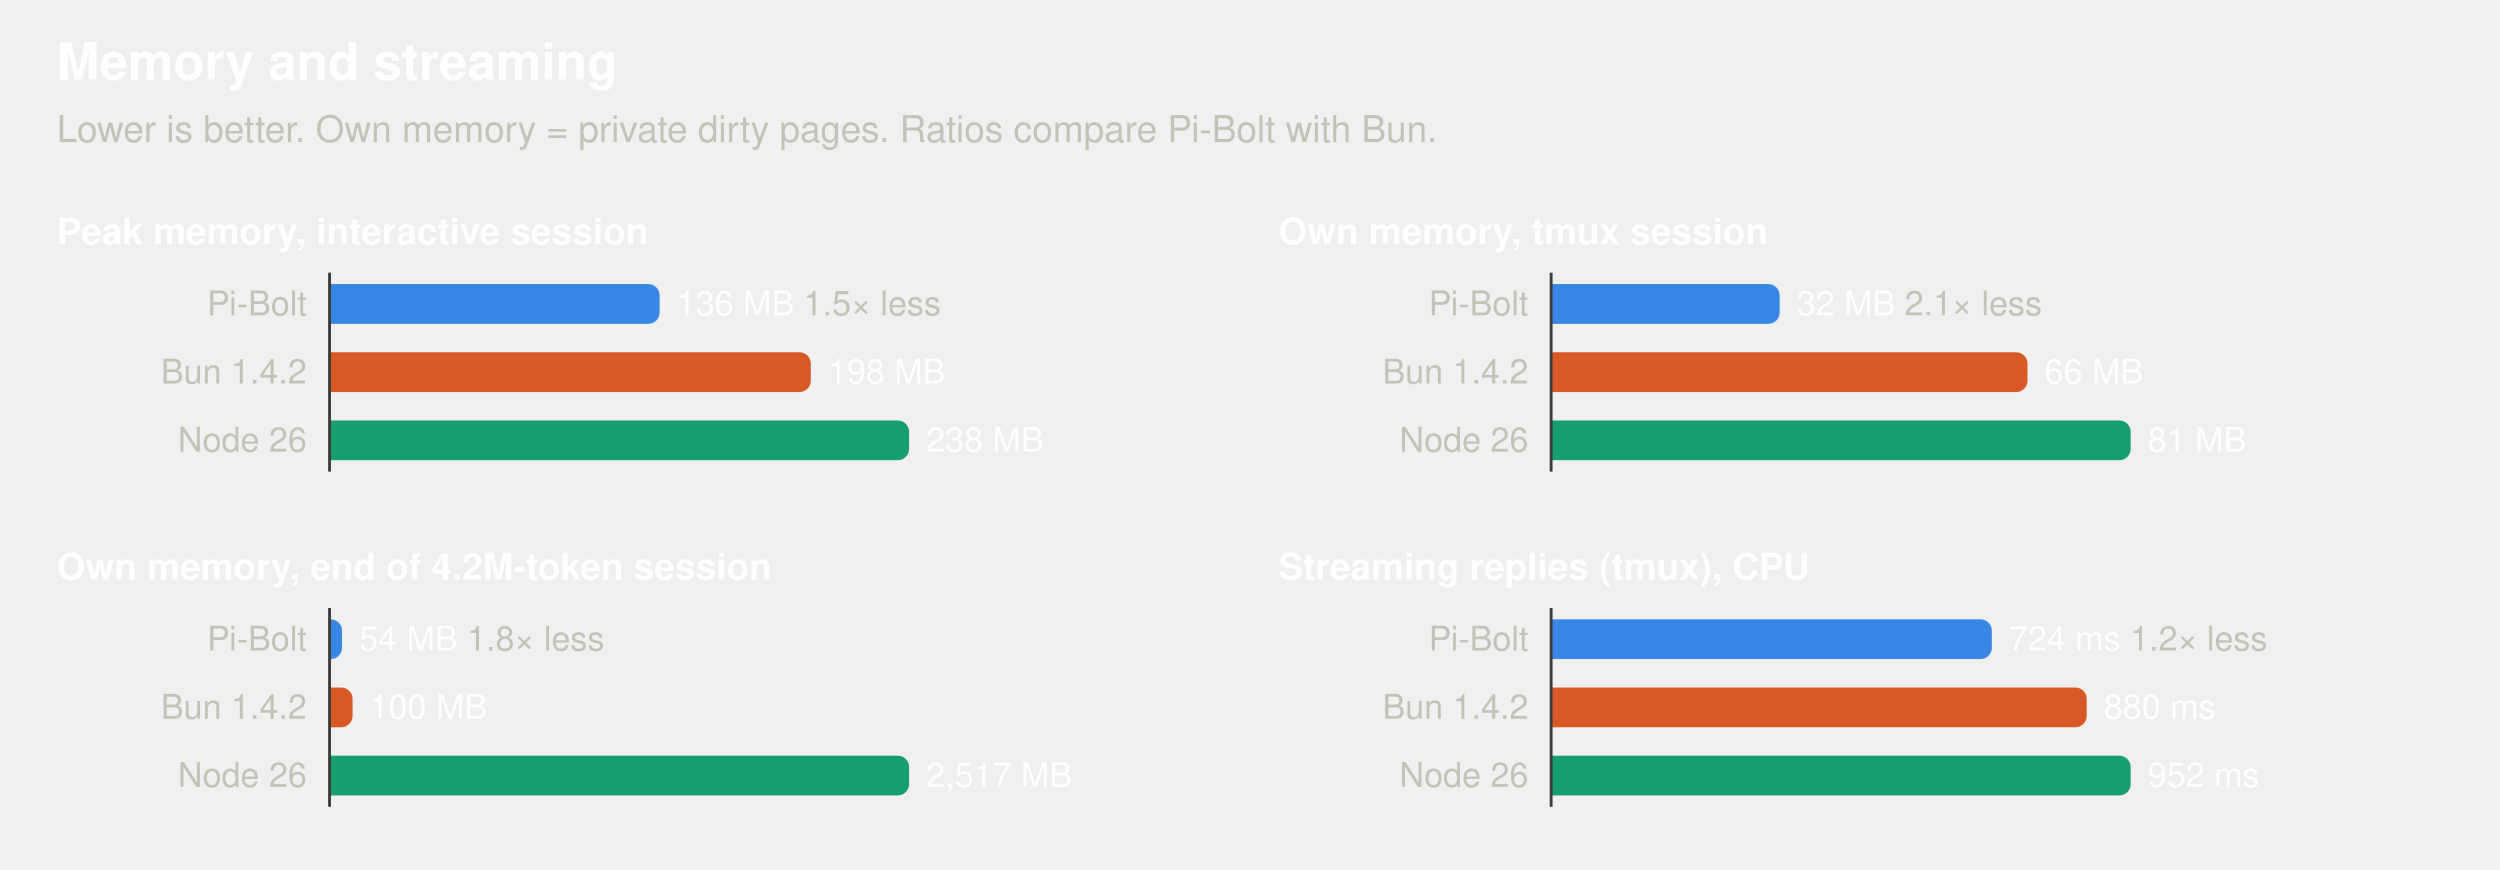
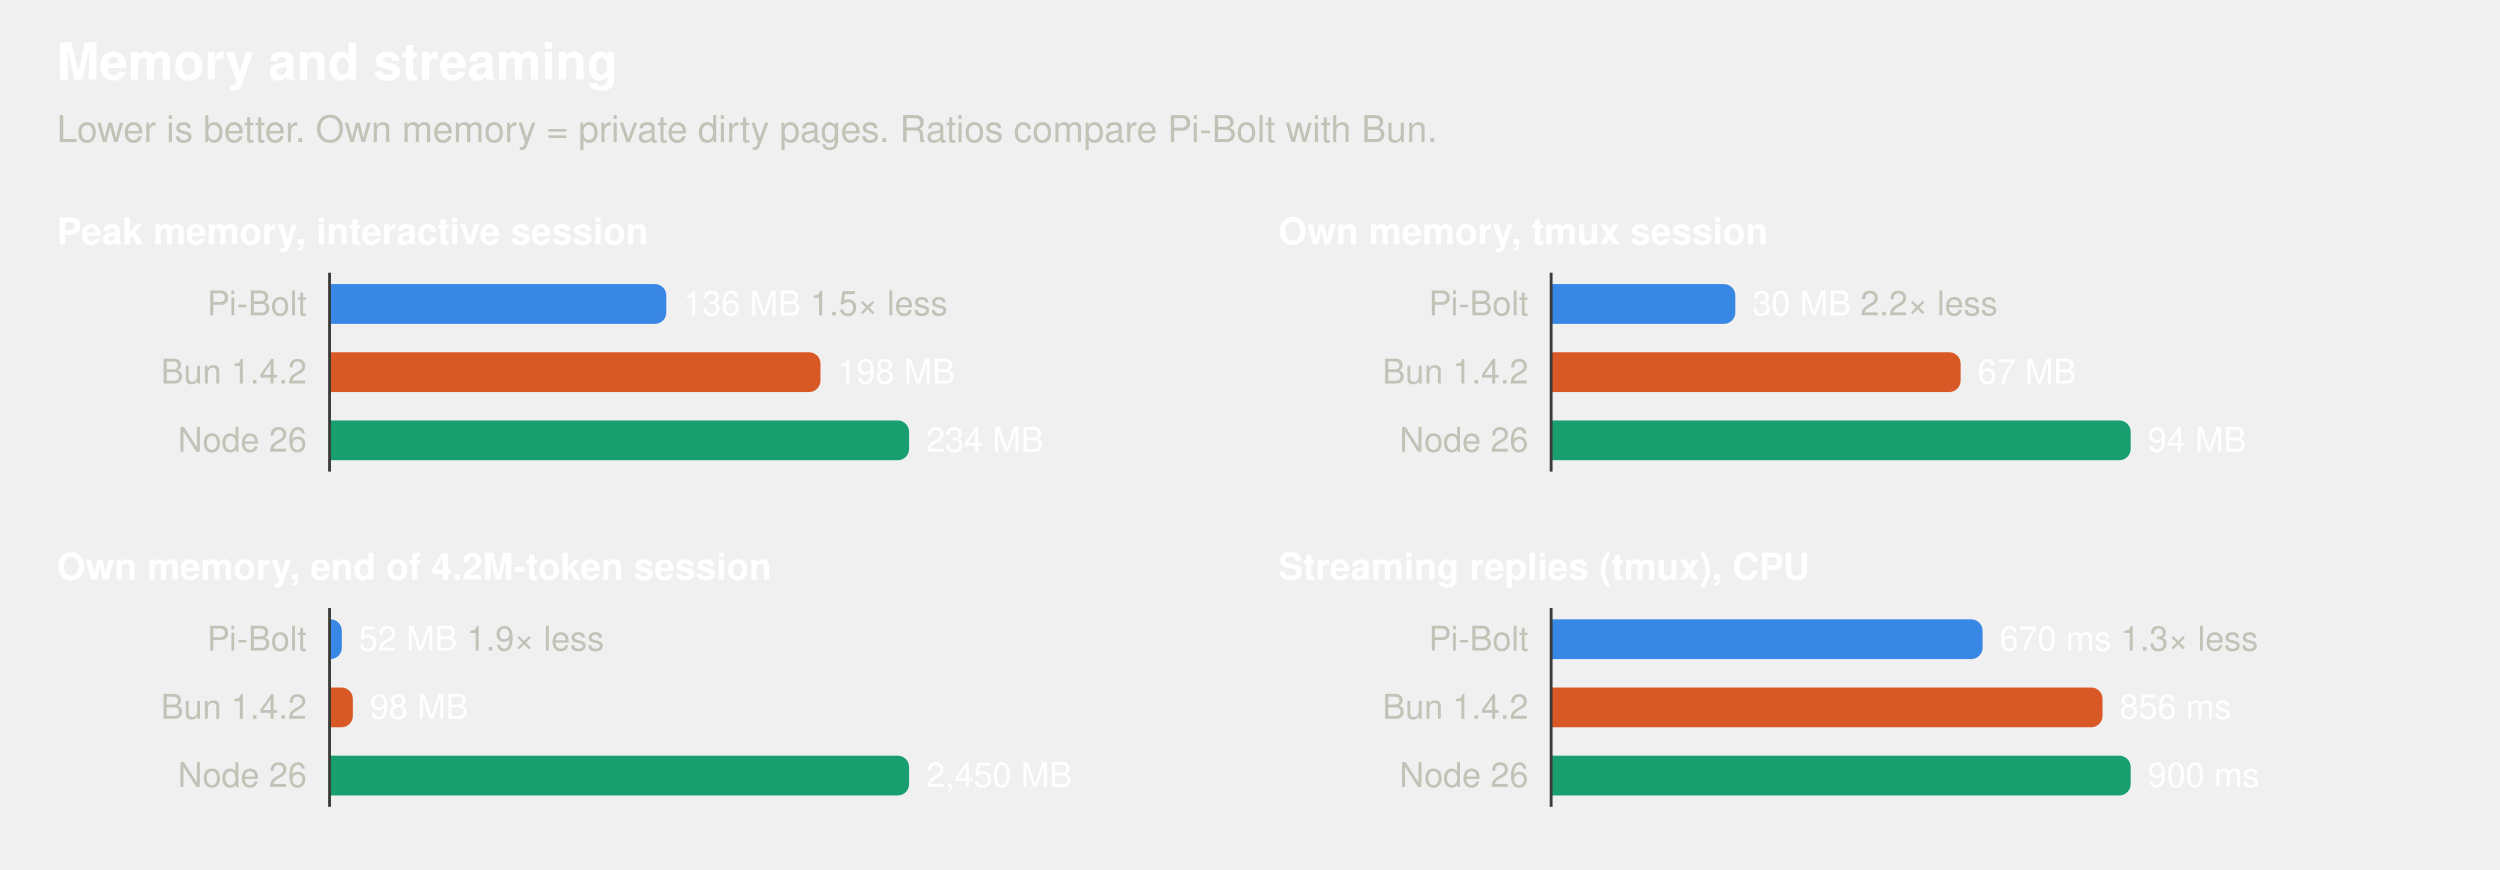
<svg xmlns="http://www.w3.org/2000/svg" width="880" height="306" viewBox="0 0 880 306" role="img" aria-label="Memory and streaming: Lower is better. Own memory = private dirty pages. Ratios compare Pi-Bolt with Bun.">
  <style>text{font-family:-apple-system, BlinkMacSystemFont, 'Segoe UI', Helvetica, Arial, sans-serif;font-variant-numeric:tabular-nums}</style>
  <text x="20" y="28" font-size="18" font-weight="600" fill="#ffffff">Memory and streaming</text>
  <text x="20" y="50" font-size="13" fill="#c3c2b7">Lower is better. Own memory = private dirty pages. Ratios compare Pi-Bolt with Bun.</text>
  <text x="20" y="86" font-size="13" font-weight="600" fill="#ffffff">Peak memory, interactive session</text>
  <text x="108" y="111" font-size="12" text-anchor="end" fill="#c3c2b7">Pi-Bolt</text>
-   <path d="M116,100 h112.19 a4,4 0 0 1 4,4 v6 a4,4 0 0 1 -4,4 h-112.19 z" fill="#3987e5" />
-   <text x="238.19" y="111" font-size="12" fill="#ffffff">136 MB <tspan fill="#c3c2b7">1.5× less</tspan>
+   <path d="M116,100 h114.536 a4,4 0 0 1 4,4 v6 a4,4 0 0 1 -4,4 h-114.536 z" fill="#3987e5" />
+   <text x="240.536" y="111" font-size="12" fill="#ffffff">136 MB <tspan fill="#c3c2b7">1.5× less</tspan>
  </text>
  <text x="108" y="135" font-size="12" text-anchor="end" fill="#c3c2b7">Bun 1.4.2</text>
-   <path d="M116,124 h165.405 a4,4 0 0 1 4,4 v6 a4,4 0 0 1 -4,4 h-165.405 z" fill="#d95926" />
-   <text x="291.405" y="135" font-size="12" fill="#ffffff">198 MB</text>
+   <path d="M116,124 h168.807 a4,4 0 0 1 4,4 v6 a4,4 0 0 1 -4,4 h-168.807 z" fill="#d95926" />
+   <text x="294.807" y="135" font-size="12" fill="#ffffff">198 MB</text>
  <text x="108" y="159" font-size="12" text-anchor="end" fill="#c3c2b7">Node 26</text>
  <path d="M116,148 h200.0 a4,4 0 0 1 4,4 v6 a4,4 0 0 1 -4,4 h-200.0 z" fill="#199e70" />
-   <text x="326.0" y="159" font-size="12" fill="#ffffff">238 MB</text>
+   <text x="326.0" y="159" font-size="12" fill="#ffffff">234 MB</text>
  <line x1="116" y1="96" x2="116" y2="166" stroke="#3a3a37" />
  <text x="450" y="86" font-size="13" font-weight="600" fill="#ffffff">Own memory, tmux session</text>
  <text x="538" y="111" font-size="12" text-anchor="end" fill="#c3c2b7">Pi-Bolt</text>
-   <path d="M546,100 h76.44 a4,4 0 0 1 4,4 v6 a4,4 0 0 1 -4,4 h-76.44 z" fill="#3987e5" />
-   <text x="632.44" y="111" font-size="12" fill="#ffffff">32 MB <tspan fill="#c3c2b7">2.1× less</tspan>
+   <path d="M546,100 h60.831 a4,4 0 0 1 4,4 v6 a4,4 0 0 1 -4,4 h-60.831 z" fill="#3987e5" />
+   <text x="616.831" y="111" font-size="12" fill="#ffffff">30 MB <tspan fill="#c3c2b7">2.2× less</tspan>
  </text>
  <text x="538" y="135" font-size="12" text-anchor="end" fill="#c3c2b7">Bun 1.4.2</text>
-   <path d="M546,124 h163.689 a4,4 0 0 1 4,4 v6 a4,4 0 0 1 -4,4 h-163.689 z" fill="#d95926" />
-   <text x="719.689" y="135" font-size="12" fill="#ffffff">66 MB</text>
+   <path d="M546,124 h140.14 a4,4 0 0 1 4,4 v6 a4,4 0 0 1 -4,4 h-140.14 z" fill="#d95926" />
+   <text x="696.14" y="135" font-size="12" fill="#ffffff">67 MB</text>
  <text x="538" y="159" font-size="12" text-anchor="end" fill="#c3c2b7">Node 26</text>
  <path d="M546,148 h200.0 a4,4 0 0 1 4,4 v6 a4,4 0 0 1 -4,4 h-200.0 z" fill="#199e70" />
-   <text x="756.0" y="159" font-size="12" fill="#ffffff">81 MB</text>
+   <text x="756.0" y="159" font-size="12" fill="#ffffff">94 MB</text>
  <line x1="546" y1="96" x2="546" y2="166" stroke="#3a3a37" />
  <text x="20" y="204" font-size="13" font-weight="600" fill="#ffffff">Own memory, end of 4.2M-token session</text>
  <text x="108" y="229" font-size="12" text-anchor="end" fill="#c3c2b7">Pi-Bolt</text>
-   <path d="M116,218 h0.4 a4,4 0 0 1 4,4 v6 a4,4 0 0 1 -4,4 h-0.4 z" fill="#3987e5" />
-   <text x="126.4" y="229" font-size="12" fill="#ffffff">54 MB <tspan fill="#c3c2b7">1.8× less</tspan>
+   <path d="M116,218 h0.314 a4,4 0 0 1 4,4 v6 a4,4 0 0 1 -4,4 h-0.314 z" fill="#3987e5" />
+   <text x="126.314" y="229" font-size="12" fill="#ffffff">52 MB <tspan fill="#c3c2b7">1.9× less</tspan>
  </text>
  <text x="108" y="253" font-size="12" text-anchor="end" fill="#c3c2b7">Bun 1.4.2</text>
-   <path d="M116,242 h4.104 a4,4 0 0 1 4,4 v6 a4,4 0 0 1 -4,4 h-4.104 z" fill="#d95926" />
-   <text x="130.104" y="253" font-size="12" fill="#ffffff">100 MB</text>
+   <path d="M116,242 h4.203 a4,4 0 0 1 4,4 v6 a4,4 0 0 1 -4,4 h-4.203 z" fill="#d95926" />
+   <text x="130.203" y="253" font-size="12" fill="#ffffff">98 MB</text>
  <text x="108" y="277" font-size="12" text-anchor="end" fill="#c3c2b7">Node 26</text>
  <path d="M116,266 h200.0 a4,4 0 0 1 4,4 v6 a4,4 0 0 1 -4,4 h-200.0 z" fill="#199e70" />
-   <text x="326.0" y="277" font-size="12" fill="#ffffff">2,517 MB</text>
+   <text x="326.0" y="277" font-size="12" fill="#ffffff">2,450 MB</text>
  <line x1="116" y1="214" x2="116" y2="284" stroke="#3a3a37" />
  <text x="450" y="204" font-size="13" font-weight="600" fill="#ffffff">Streaming replies (tmux), CPU</text>
  <text x="538" y="229" font-size="12" text-anchor="end" fill="#c3c2b7">Pi-Bolt</text>
-   <path d="M546,218 h151.121 a4,4 0 0 1 4,4 v6 a4,4 0 0 1 -4,4 h-151.121 z" fill="#3987e5" />
-   <text x="707.121" y="229" font-size="12" fill="#ffffff">724 ms <tspan fill="#c3c2b7">1.2× less</tspan>
+   <path d="M546,218 h147.867 a4,4 0 0 1 4,4 v6 a4,4 0 0 1 -4,4 h-147.867 z" fill="#3987e5" />
+   <text x="703.867" y="229" font-size="12" fill="#ffffff">670 ms <tspan fill="#c3c2b7">1.3× less</tspan>
  </text>
  <text x="538" y="253" font-size="12" text-anchor="end" fill="#c3c2b7">Bun 1.4.2</text>
-   <path d="M546,242 h184.529 a4,4 0 0 1 4,4 v6 a4,4 0 0 1 -4,4 h-184.529 z" fill="#d95926" />
-   <text x="740.529" y="253" font-size="12" fill="#ffffff">880 ms</text>
+   <path d="M546,242 h190.095 a4,4 0 0 1 4,4 v6 a4,4 0 0 1 -4,4 h-190.095 z" fill="#d95926" />
+   <text x="746.095" y="253" font-size="12" fill="#ffffff">856 ms</text>
  <text x="538" y="277" font-size="12" text-anchor="end" fill="#c3c2b7">Node 26</text>
  <path d="M546,266 h200.0 a4,4 0 0 1 4,4 v6 a4,4 0 0 1 -4,4 h-200.0 z" fill="#199e70" />
-   <text x="756.0" y="277" font-size="12" fill="#ffffff">952 ms</text>
+   <text x="756.0" y="277" font-size="12" fill="#ffffff">900 ms</text>
  <line x1="546" y1="214" x2="546" y2="284" stroke="#3a3a37" />
</svg>
